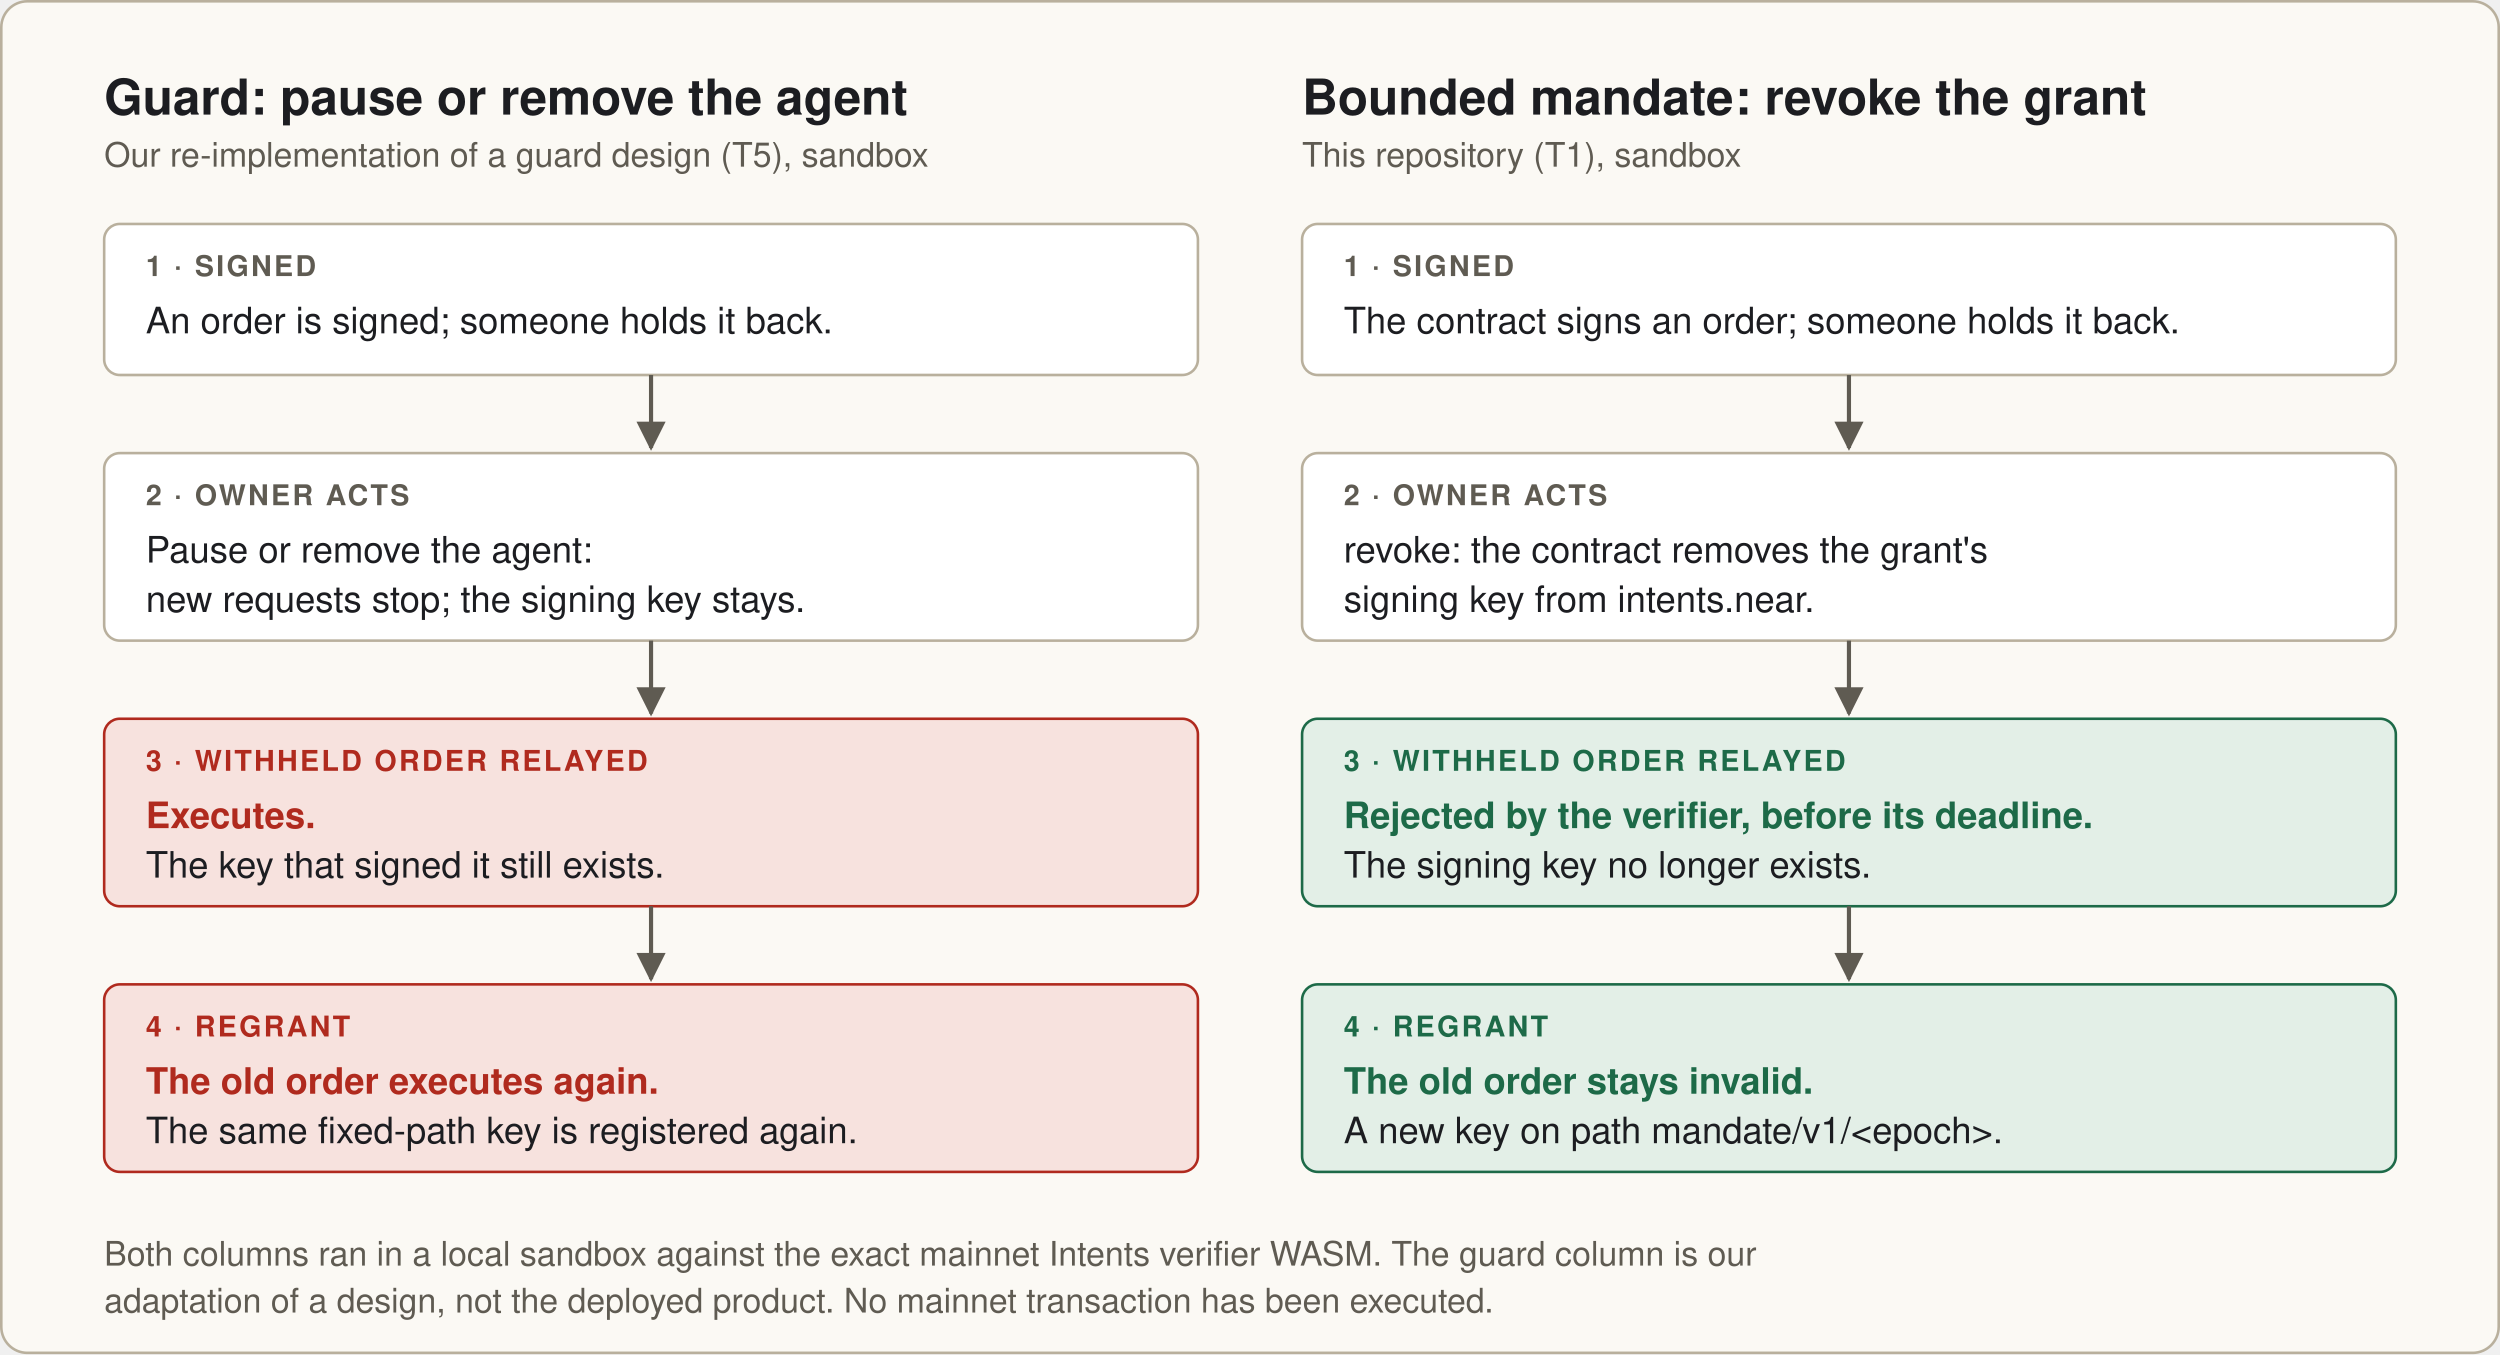
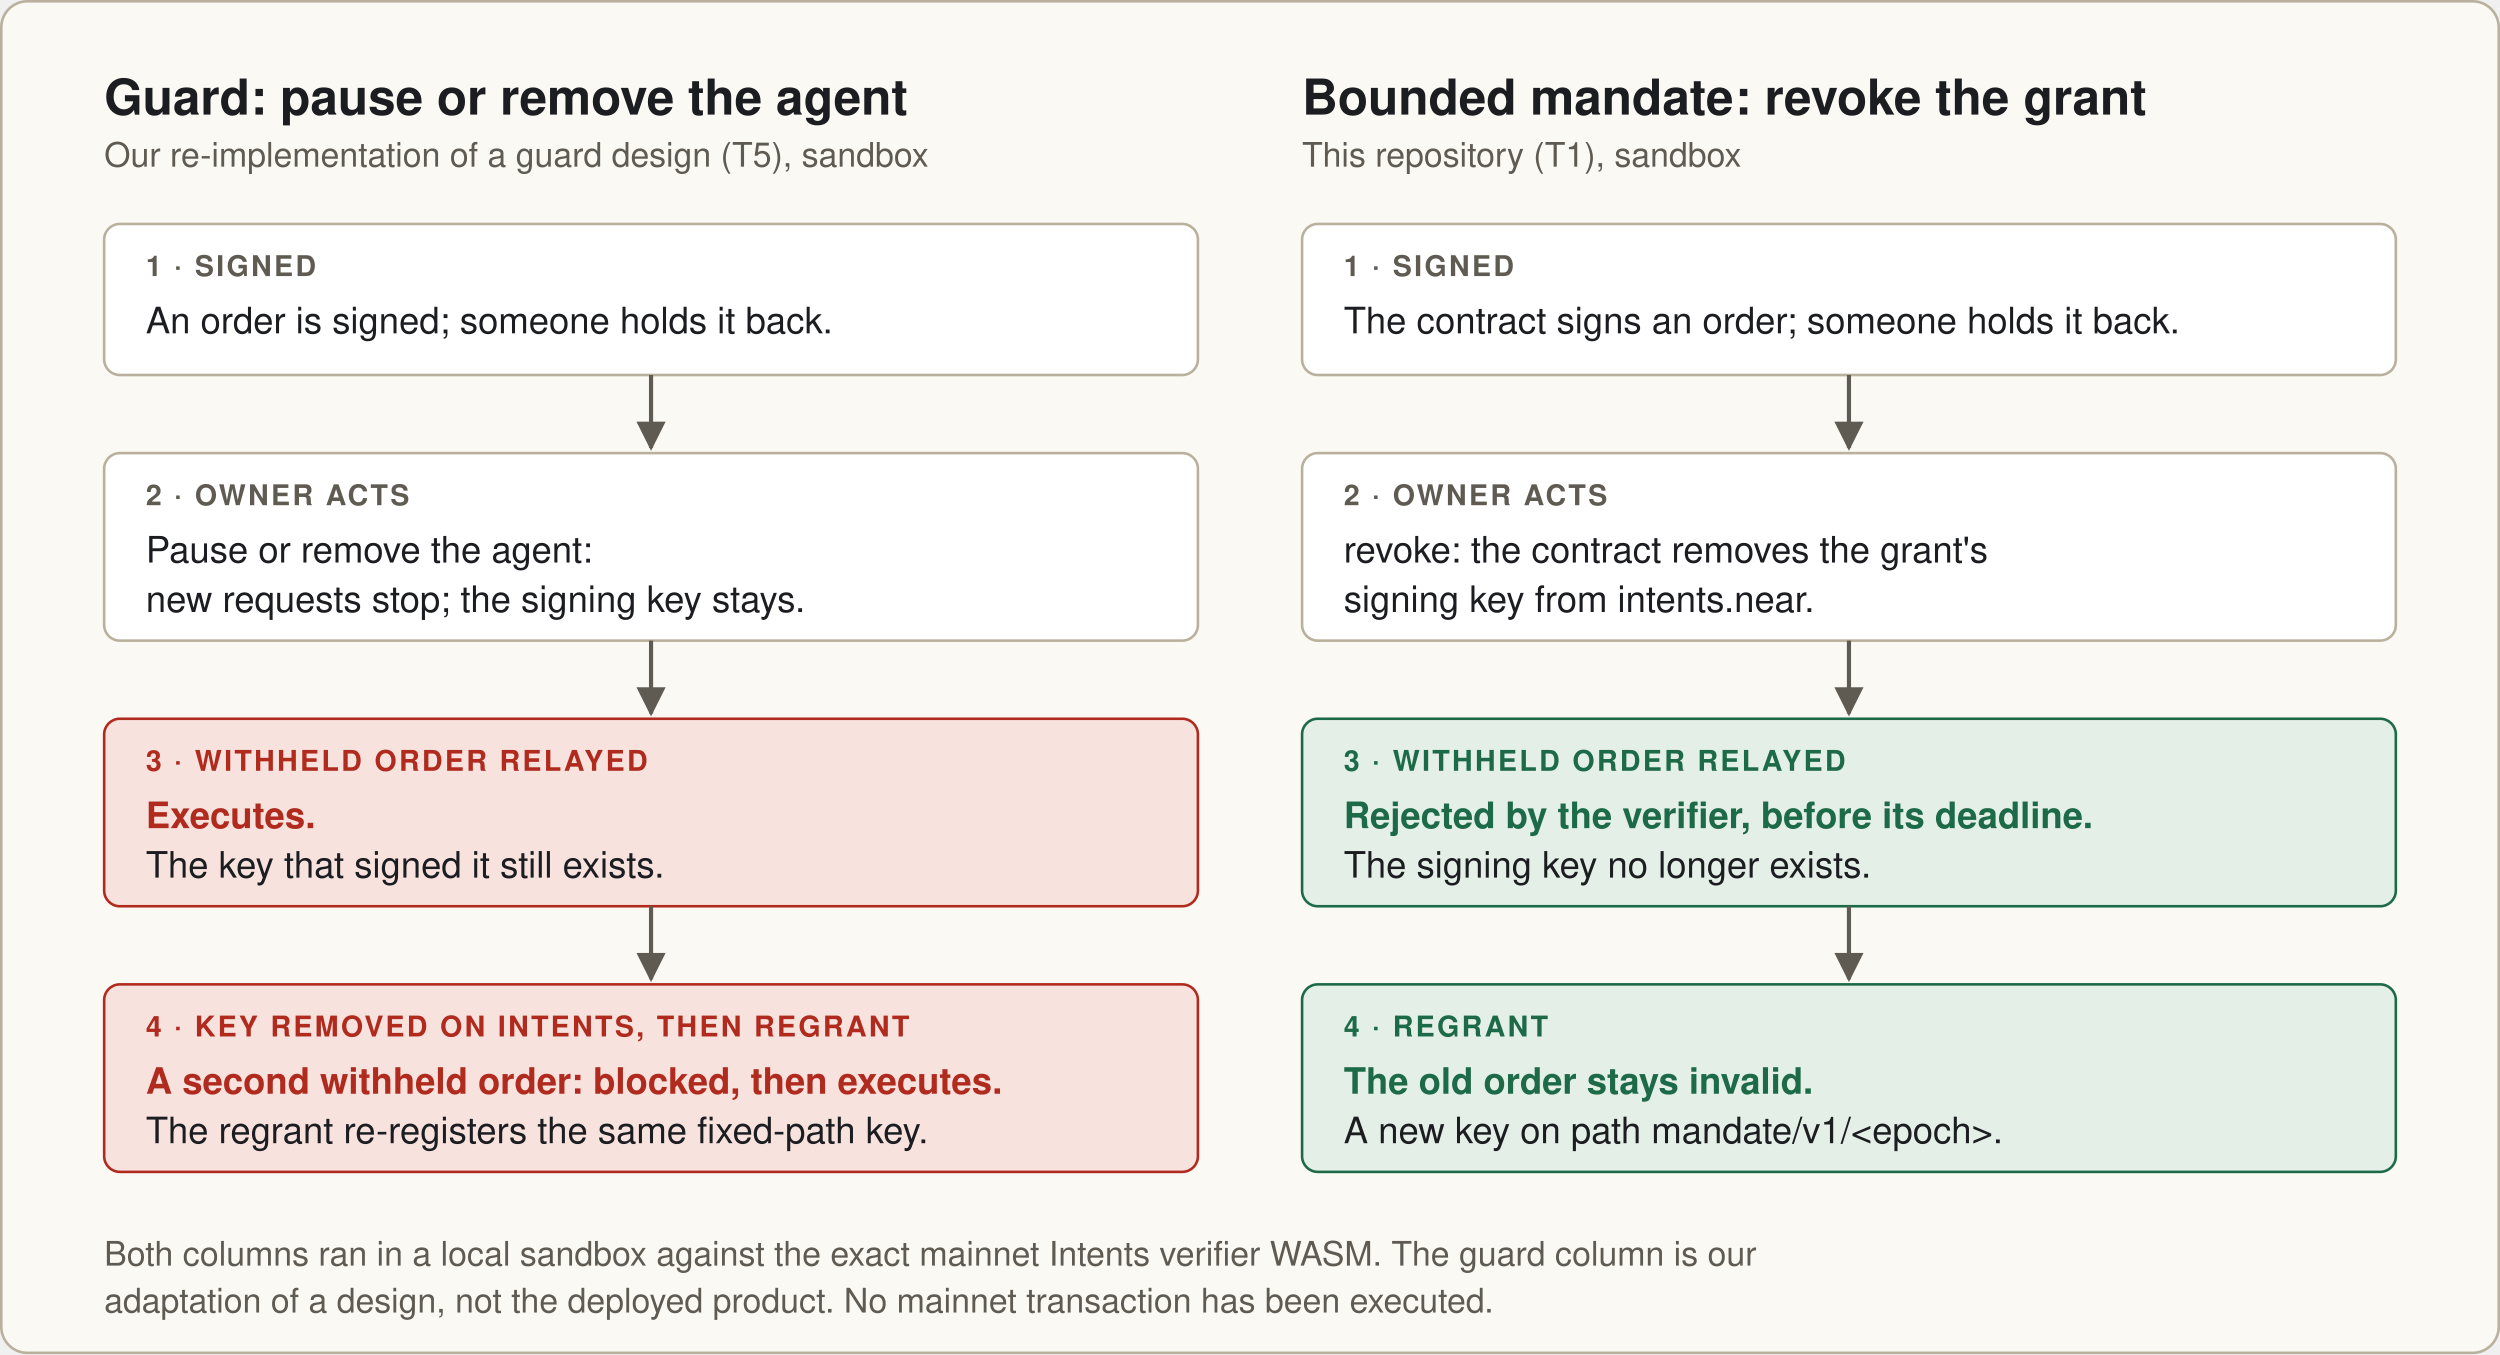
<svg xmlns="http://www.w3.org/2000/svg" viewBox="0 0 960 520" role="img" aria-labelledby="t d" font-family="-apple-system, BlinkMacSystemFont, 'Segoe UI', Helvetica, Arial, sans-serif">
  <style>
  .bg { fill: #fbf9f4; stroke: #b9b09d; }
  .ink { fill: #1c1d21; } .muted { fill: #5f5b52; }
  .box { fill: #ffffff; stroke: #b9b09d; }
  .bad { fill: #f7e2de; stroke: #b02a1e; } .badt { fill: #b02a1e; }
  .good { fill: #e3efe7; stroke: #1d6a48; } .goodt { fill: #1d6a48; }
  .edge { stroke: #5f5b52; fill: none; stroke-width: 1.6; }
  .head { font-size: 19px; font-weight: 700; } .sub { font-size: 13px; }
  .t { font-size: 14px; } .tb { font-size: 14px; font-weight: 700; } .tag { font-size: 11px; font-weight: 700; letter-spacing: .08em; }
  @media (prefers-color-scheme: dark) {
    .bg { fill: #151a20; stroke: #3d4552; }
    .ink { fill: #ebe6da; } .muted { fill: #a39d8f; }
    .box { fill: #1c222a; stroke: #3d4552; }
    .bad { fill: #3a1a16; stroke: #ff8a7a; } .badt { fill: #ff8a7a; }
    .good { fill: #15291f; stroke: #6fcf9f; } .goodt { fill: #6fcf9f; }
    .edge { stroke: #a39d8f; }
  }
</style>
  <defs>
    <marker id="a" viewBox="0 0 10 10" refX="9" refY="5" markerWidth="7" markerHeight="7" orient="auto">
      <path d="M0 0 L10 5 L0 10 z" class="muted" />
    </marker>
  </defs>
  <rect class="bg" x="0.5" y="0.5" width="959" height="519" rx="10" />
  <text class="ink head" x="40" y="44">Guard: pause or remove the agent</text>
  <text class="muted sub" x="40" y="64">Our re-implementation of a guard design (T5), sandbox</text>
  <text class="ink head" x="500" y="44">Bounded mandate: revoke the grant</text>
  <text class="muted sub" x="500" y="64">This repository (T1), sandbox</text>
  <rect class="box" x="40" y="86" width="420" height="58" rx="6" />
  <text class="muted tag" x="56" y="106">1 · SIGNED</text>
  <text class="ink t" x="56" y="128">An order is signed; someone holds it back.</text>
  <rect class="box" x="500" y="86" width="420" height="58" rx="6" />
  <text class="muted tag" x="516" y="106">1 · SIGNED</text>
  <text class="ink t" x="516" y="128">The contract signs an order; someone holds it back.</text>
  <path class="edge" d="M250 144 V172" marker-end="url(#a)" />
  <path class="edge" d="M710 144 V172" marker-end="url(#a)" />
  <rect class="box" x="40" y="174" width="420" height="72" rx="6" />
  <text class="muted tag" x="56" y="194">2 · OWNER ACTS</text>
  <text class="ink t" x="56" y="216">Pause or remove the agent:</text>
  <text class="ink t" x="56" y="235">new requests stop; the signing key stays.</text>
  <rect class="box" x="500" y="174" width="420" height="72" rx="6" />
  <text class="muted tag" x="516" y="194">2 · OWNER ACTS</text>
  <text class="ink t" x="516" y="216">revoke: the contract removes the grant's</text>
  <text class="ink t" x="516" y="235">signing key from intents.near.</text>
  <path class="edge" d="M250 246 V274" marker-end="url(#a)" />
  <path class="edge" d="M710 246 V274" marker-end="url(#a)" />
  <rect class="bad" x="40" y="276" width="420" height="72" rx="6" />
  <text class="badt tag" x="56" y="296">3 · WITHHELD ORDER RELAYED</text>
  <text class="badt tb" x="56" y="318">Executes.</text>
  <text class="ink t" x="56" y="337">The key that signed it still exists.</text>
  <rect class="good" x="500" y="276" width="420" height="72" rx="6" />
  <text class="goodt tag" x="516" y="296">3 · WITHHELD ORDER RELAYED</text>
  <text class="goodt tb" x="516" y="318">Rejected by the verifier, before its deadline.</text>
  <text class="ink t" x="516" y="337">The signing key no longer exists.</text>
  <path class="edge" d="M250 348 V376" marker-end="url(#a)" />
  <path class="edge" d="M710 348 V376" marker-end="url(#a)" />
  <rect class="bad" x="40" y="378" width="420" height="72" rx="6" />
-   <text class="badt tag" x="56" y="398">4 · REGRANT</text>
-   <text class="badt tb" x="56" y="420">The old order executes again.</text>
-   <text class="ink t" x="56" y="439">The same fixed-path key is registered again.</text>
+   <text class="badt tag" x="56" y="398">4 · KEY REMOVED ON INTENTS, THEN REGRANT</text>
+   <text class="badt tb" x="56" y="420">A second withheld order: blocked, then executes.</text>
+   <text class="ink t" x="56" y="439">The regrant re-registers the same fixed-path key.</text>
  <rect class="good" x="500" y="378" width="420" height="72" rx="6" />
  <text class="goodt tag" x="516" y="398">4 · REGRANT</text>
  <text class="goodt tb" x="516" y="420">The old order stays invalid.</text>
  <text class="ink t" x="516" y="439">A new key on path mandate/v1/&lt;epoch&gt;.</text>
  <text class="muted sub" x="40" y="486">Both columns ran in a local sandbox against the exact mainnet Intents verifier WASM. The guard column is our</text>
  <text class="muted sub" x="40" y="504">adaptation of a design, not the deployed product. No mainnet transaction has been executed.</text>
</svg>
